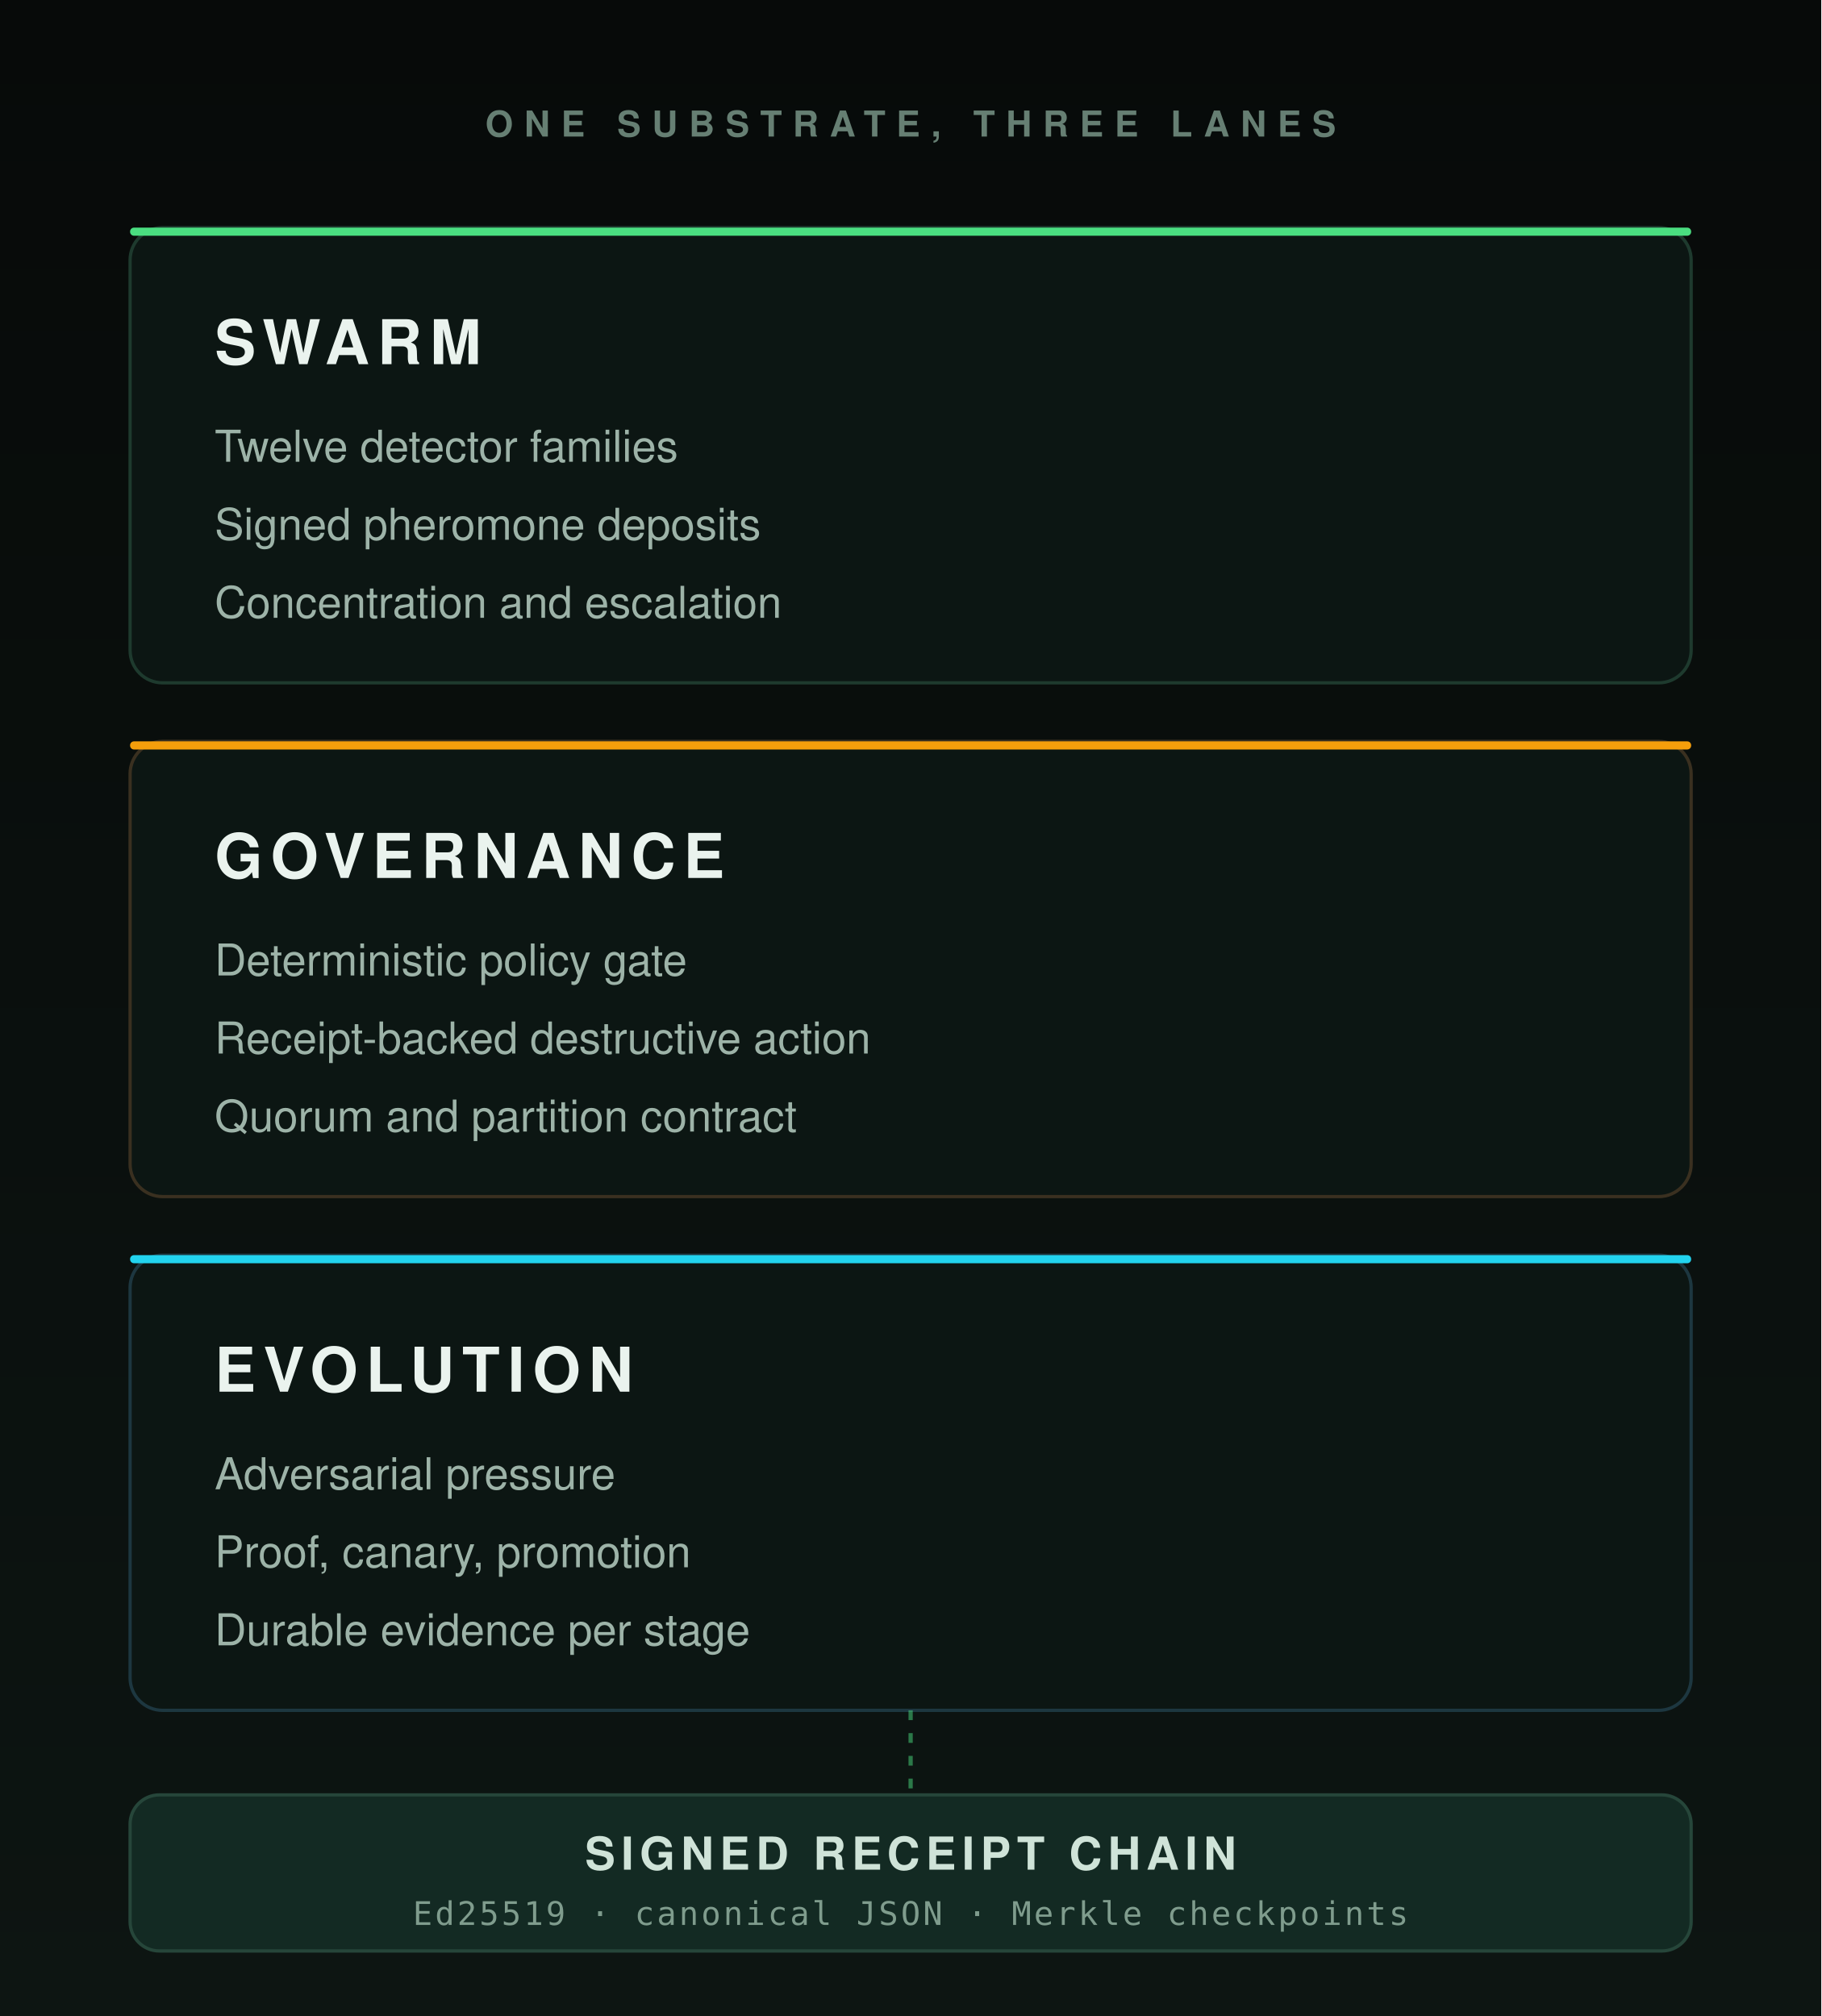
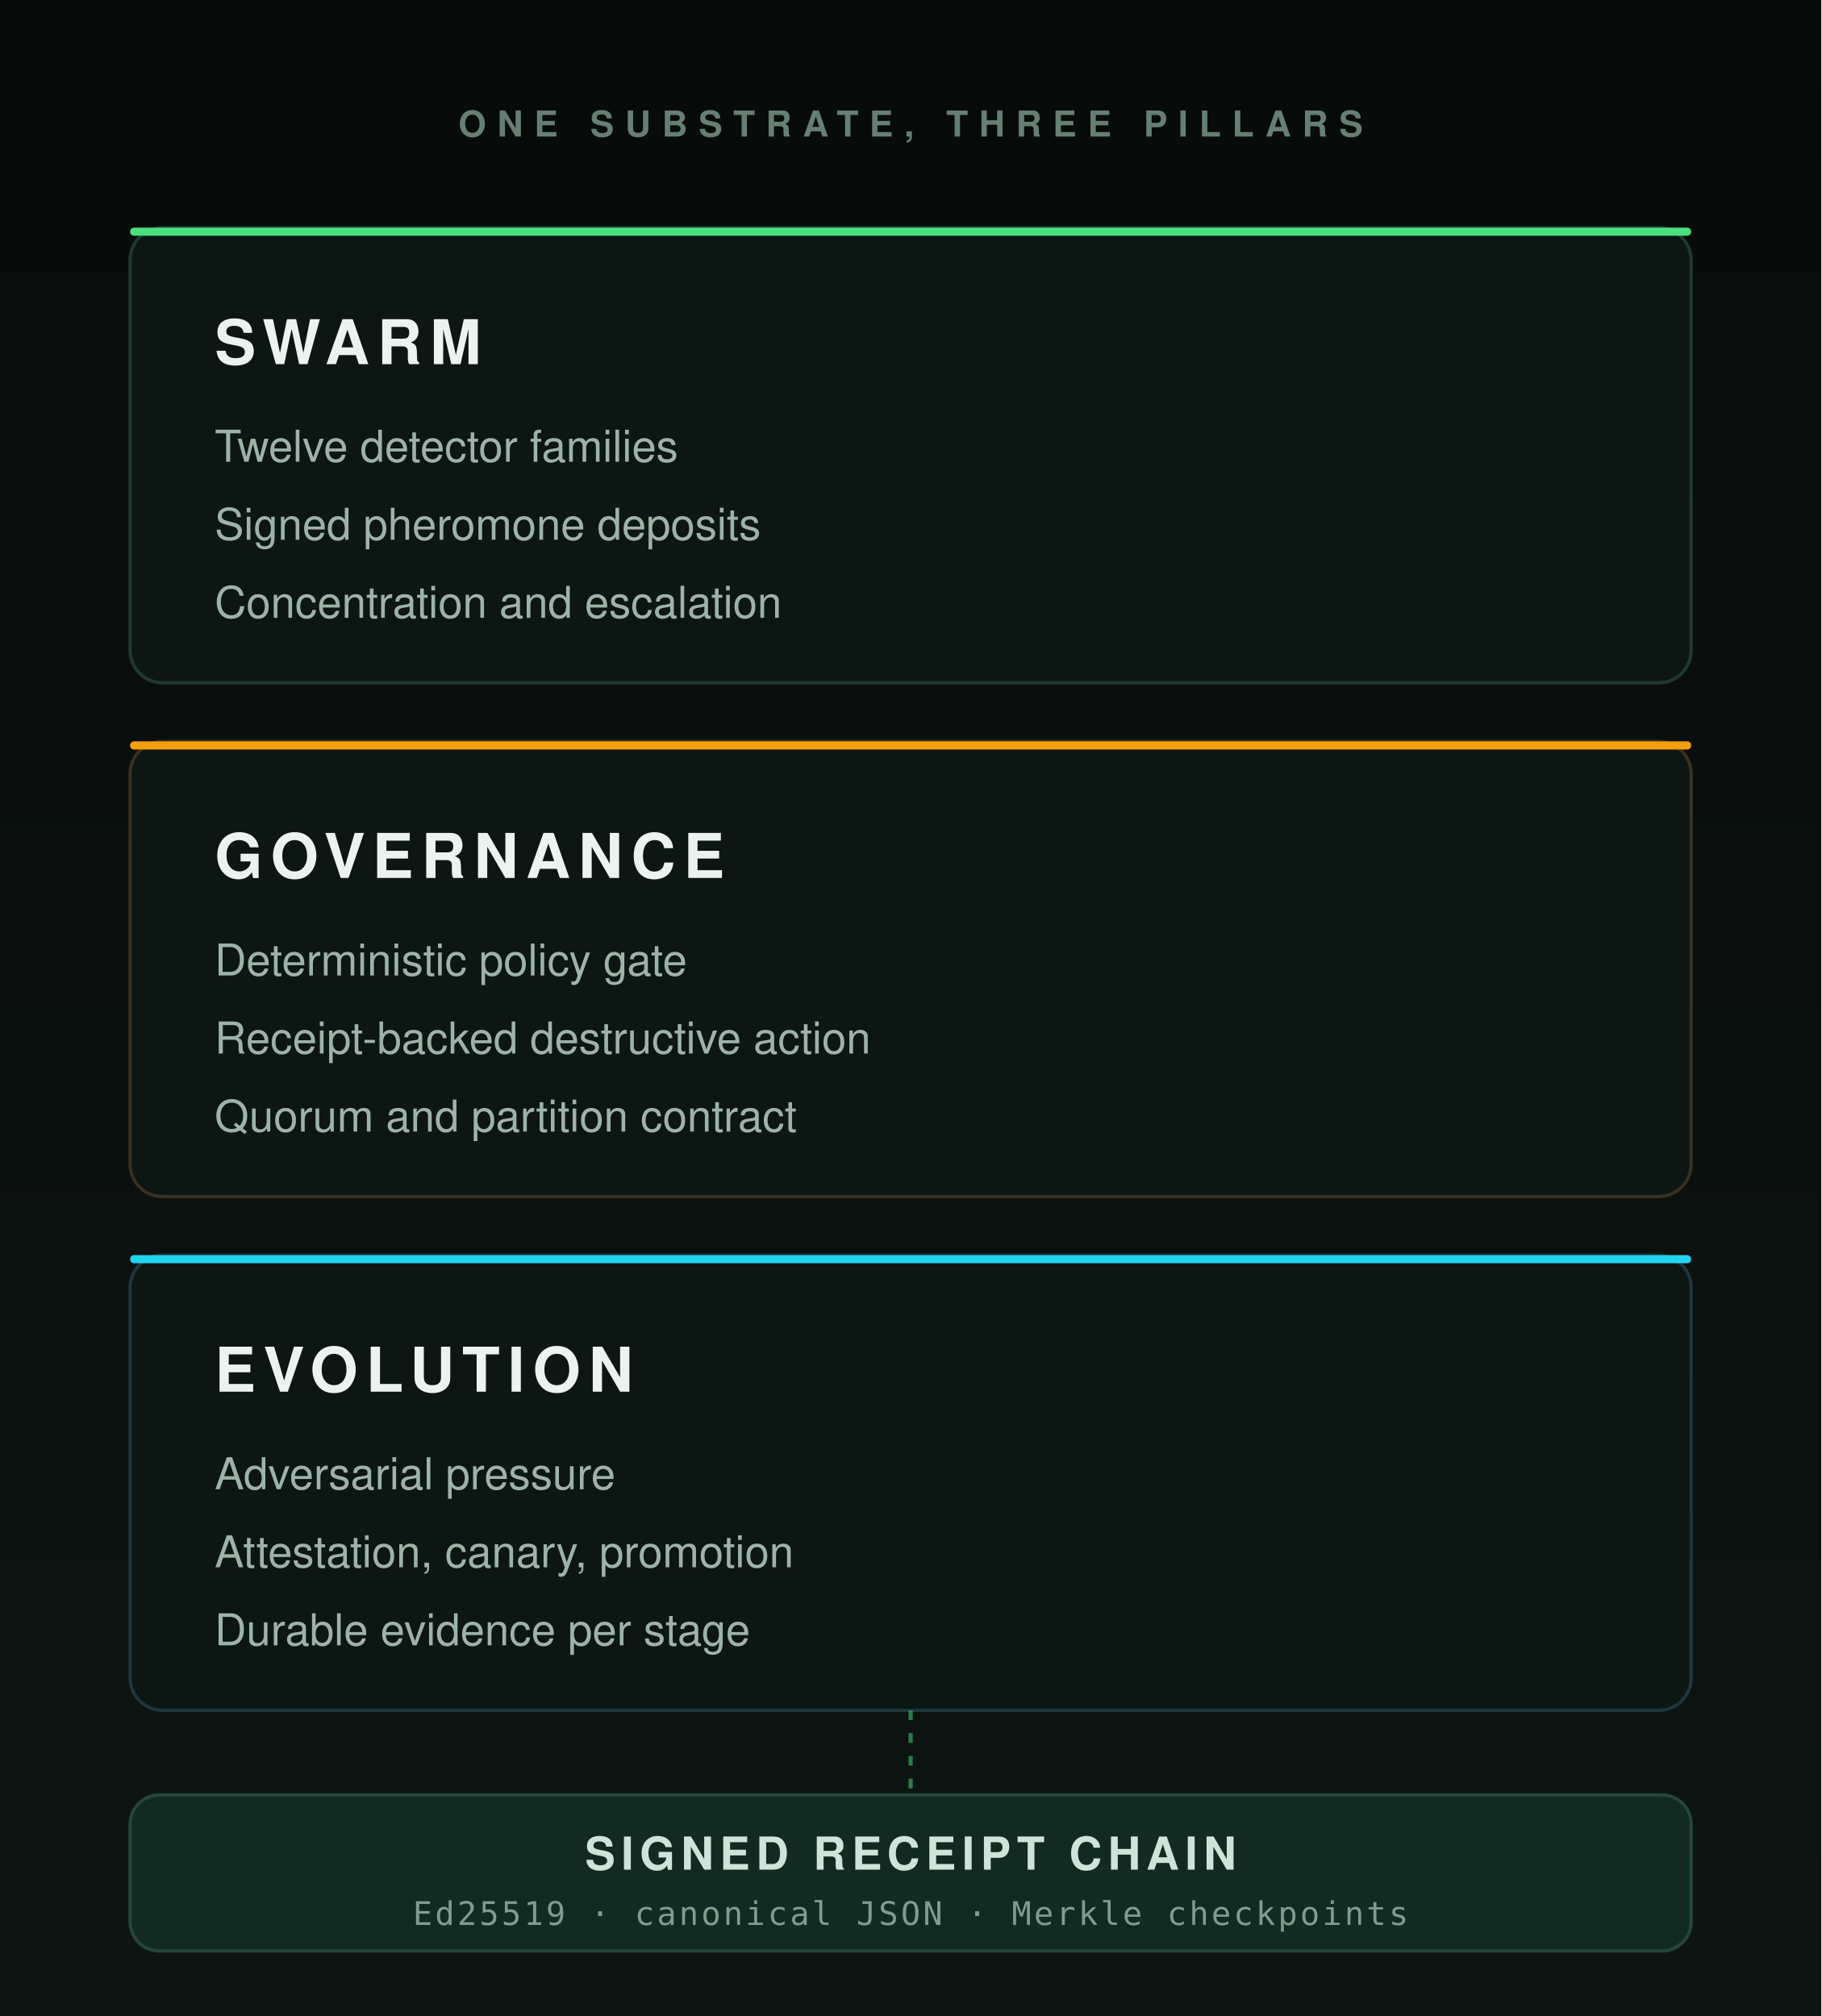
- <svg xmlns="http://www.w3.org/2000/svg" viewBox="0 0 560 620" width="560" height="620" role="img" aria-label="The three lanes of Swarm Team Six: Swarm detection, Governance, and Evolution, all resolving to one signed receipt chain.">
+ <svg xmlns="http://www.w3.org/2000/svg" viewBox="0 0 560 620" width="560" height="620" role="img" aria-label="The three pillars of Ambush: detection, governance, and evolution, all resolving to one signed receipt chain.">
  <defs>
    <linearGradient id="pm-bg" x1="0" y1="0" x2="0" y2="1">
      <stop offset="0" stop-color="#070a09" />
      <stop offset="1" stop-color="#0d1512" />
    </linearGradient>
  </defs>
  <rect width="560" height="620" fill="url(#pm-bg)" />
-   <text x="280" y="42" text-anchor="middle" font-family="-apple-system, 'Segoe UI', Helvetica, Arial, sans-serif" font-size="11" font-weight="600" letter-spacing="3.4" fill="#7f9c8d" fill-opacity="0.8">ONE SUBSTRATE, THREE LANES</text>
+   <text x="280" y="42" text-anchor="middle" font-family="-apple-system, 'Segoe UI', Helvetica, Arial, sans-serif" font-size="11" font-weight="600" letter-spacing="3.4" fill="#7f9c8d" fill-opacity="0.8">ONE SUBSTRATE, THREE PILLARS</text>
  <g>
    <rect x="40" y="70" width="480" height="140" rx="10" fill="#0c1613" stroke="#1e3a2e" />
    <rect x="40" y="70" width="480" height="2.5" rx="1.2" fill="#4ade80" />
    <text x="66" y="112" font-family="-apple-system, 'Segoe UI', Helvetica, Arial, sans-serif" font-size="19" font-weight="700" letter-spacing="2.4" fill="#eaf3ee">SWARM</text>
    <g font-family="-apple-system, 'Segoe UI', Helvetica, Arial, sans-serif" font-size="13.5" fill="#9db3a8">
      <text x="66" y="142">Twelve detector families</text>
      <text x="66" y="166">Signed pheromone deposits</text>
      <text x="66" y="190">Concentration and escalation</text>
    </g>
  </g>
  <g>
    <rect x="40" y="228" width="480" height="140" rx="10" fill="#0c1613" stroke="#3a3020" />
    <rect x="40" y="228" width="480" height="2.5" rx="1.2" fill="#f59e0b" />
    <text x="66" y="270" font-family="-apple-system, 'Segoe UI', Helvetica, Arial, sans-serif" font-size="19" font-weight="700" letter-spacing="2.4" fill="#eaf3ee">GOVERNANCE</text>
    <g font-family="-apple-system, 'Segoe UI', Helvetica, Arial, sans-serif" font-size="13.5" fill="#9db3a8">
      <text x="66" y="300">Deterministic policy gate</text>
      <text x="66" y="324">Receipt-backed destructive action</text>
      <text x="66" y="348">Quorum and partition contract</text>
    </g>
  </g>
  <g>
    <rect x="40" y="386" width="480" height="140" rx="10" fill="#0c1613" stroke="#1d3740" />
    <rect x="40" y="386" width="480" height="2.5" rx="1.2" fill="#22d3ee" />
    <text x="66" y="428" font-family="-apple-system, 'Segoe UI', Helvetica, Arial, sans-serif" font-size="19" font-weight="700" letter-spacing="2.4" fill="#eaf3ee">EVOLUTION</text>
    <g font-family="-apple-system, 'Segoe UI', Helvetica, Arial, sans-serif" font-size="13.5" fill="#9db3a8">
      <text x="66" y="458">Adversarial pressure</text>
-       <text x="66" y="482">Proof, canary, promotion</text>
+       <text x="66" y="482">Attestation, canary, promotion</text>
      <text x="66" y="506">Durable evidence per stage</text>
    </g>
  </g>
  <path d="M280 526 V552" stroke="#4ade80" stroke-opacity="0.5" stroke-width="1.3" stroke-dasharray="3 4" />
  <rect x="40" y="552" width="480" height="48" rx="9" fill="#132a23" stroke="#26463a" />
  <text x="280" y="575" text-anchor="middle" font-family="-apple-system, 'Segoe UI', Helvetica, Arial, sans-serif" font-size="14" font-weight="600" letter-spacing="1.8" fill="#cfe3d8">SIGNED RECEIPT CHAIN</text>
  <text x="280" y="592" text-anchor="middle" font-family="ui-monospace, SFMono-Regular, 'SF Mono', Menlo, Consolas, monospace" font-size="10" letter-spacing="0.8" fill="#7f9c8d">Ed25519 · canonical JSON · Merkle checkpoints</text>
</svg>
